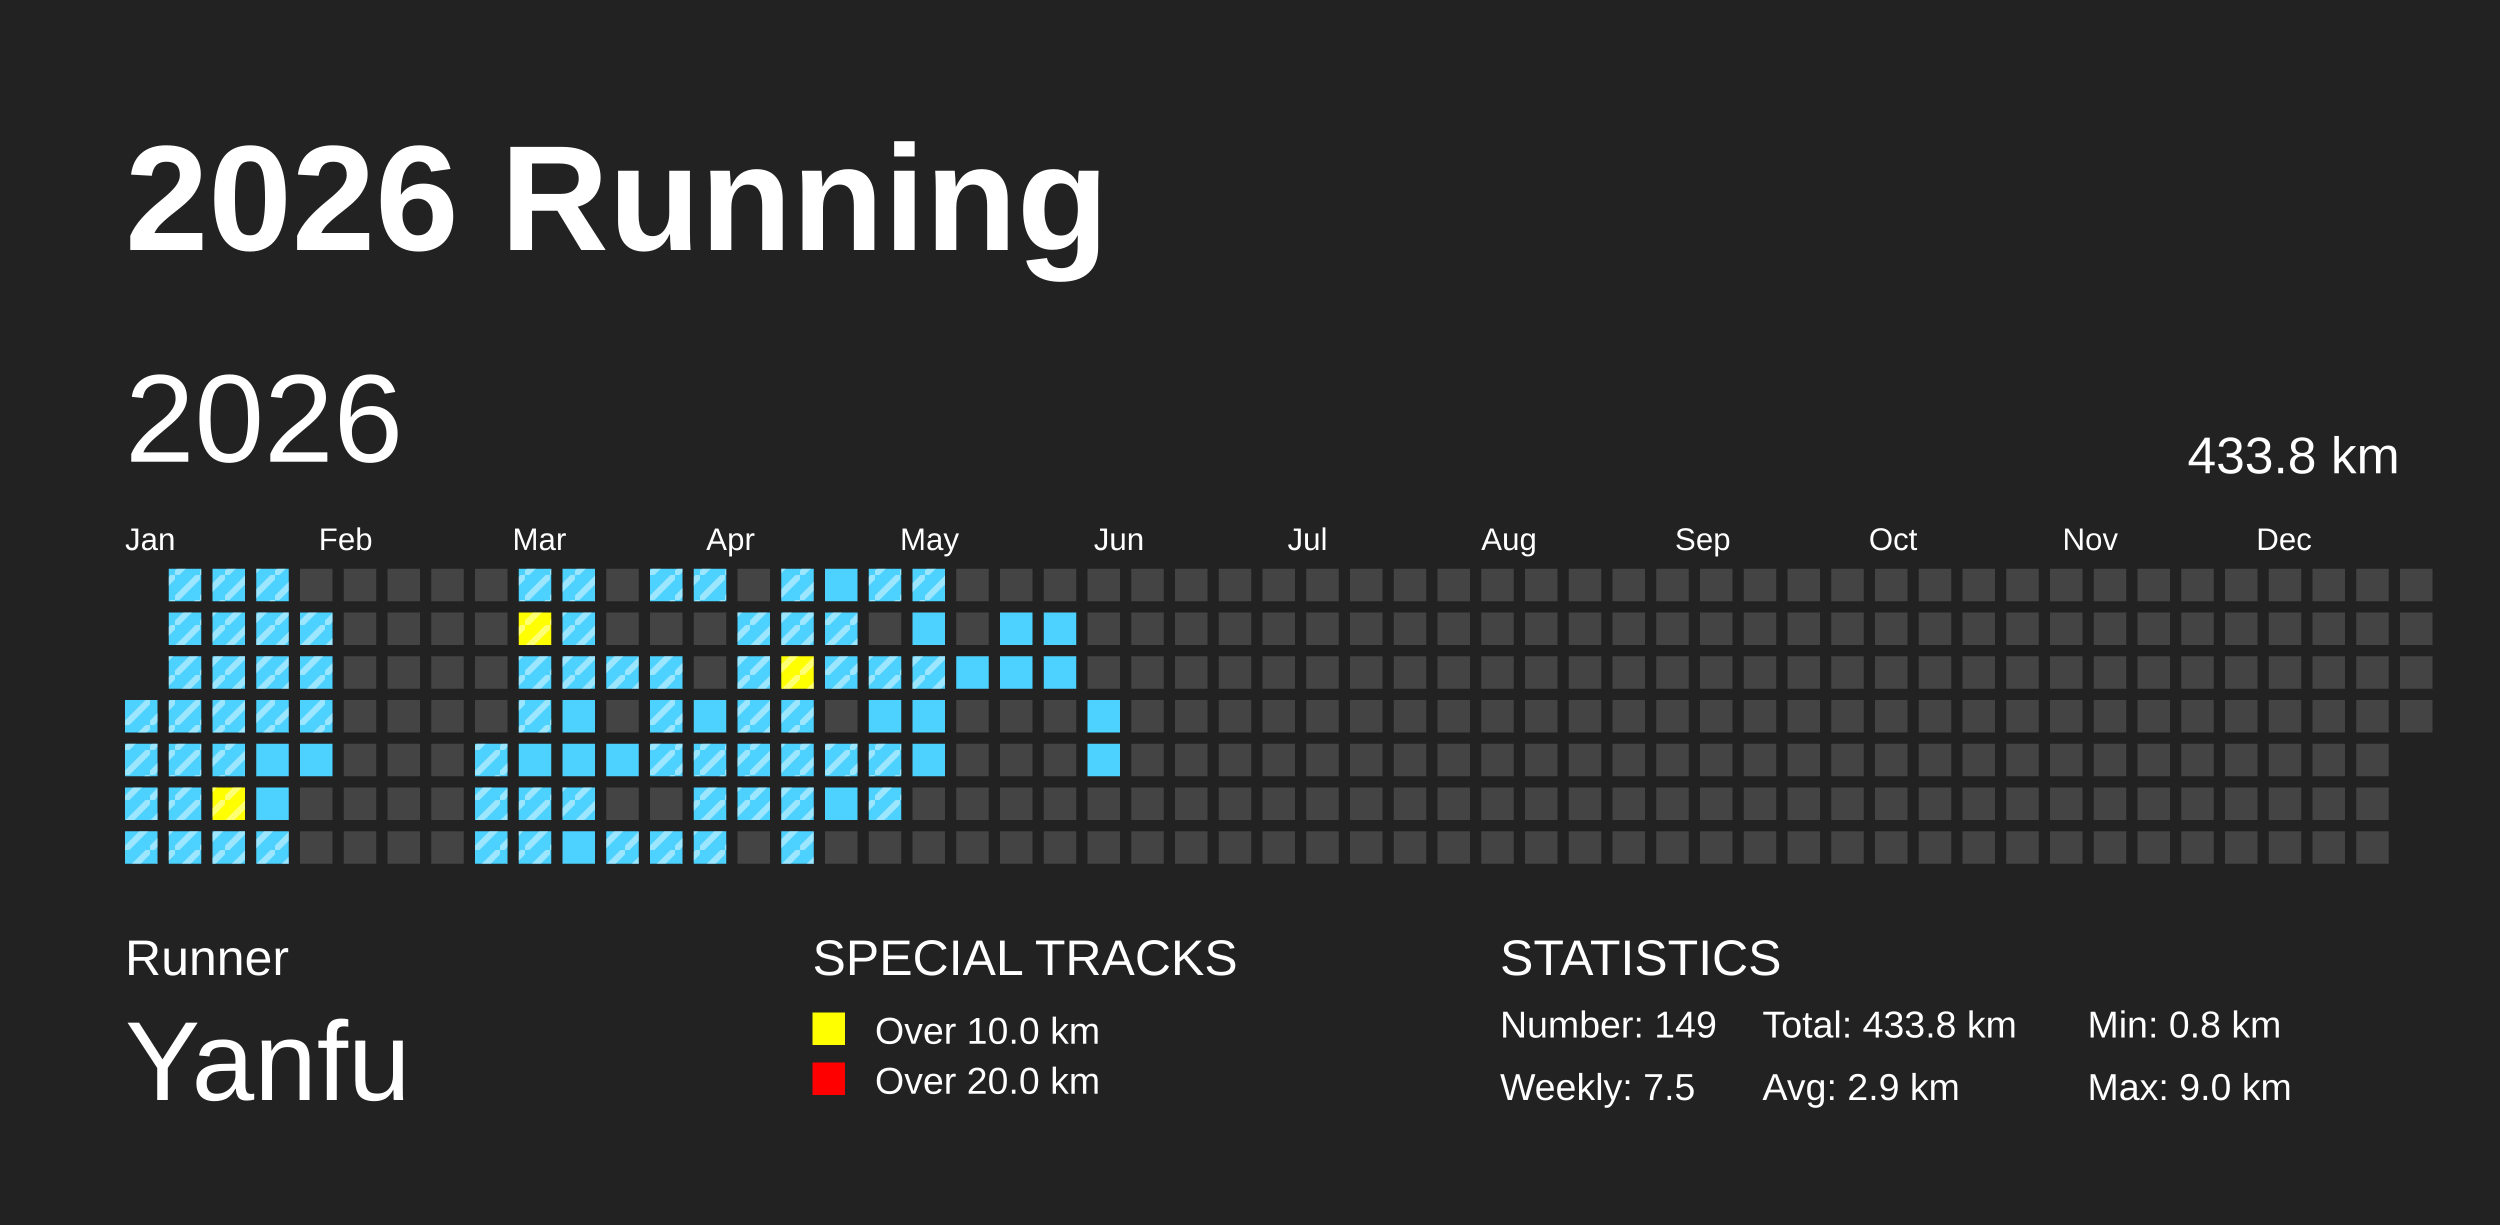
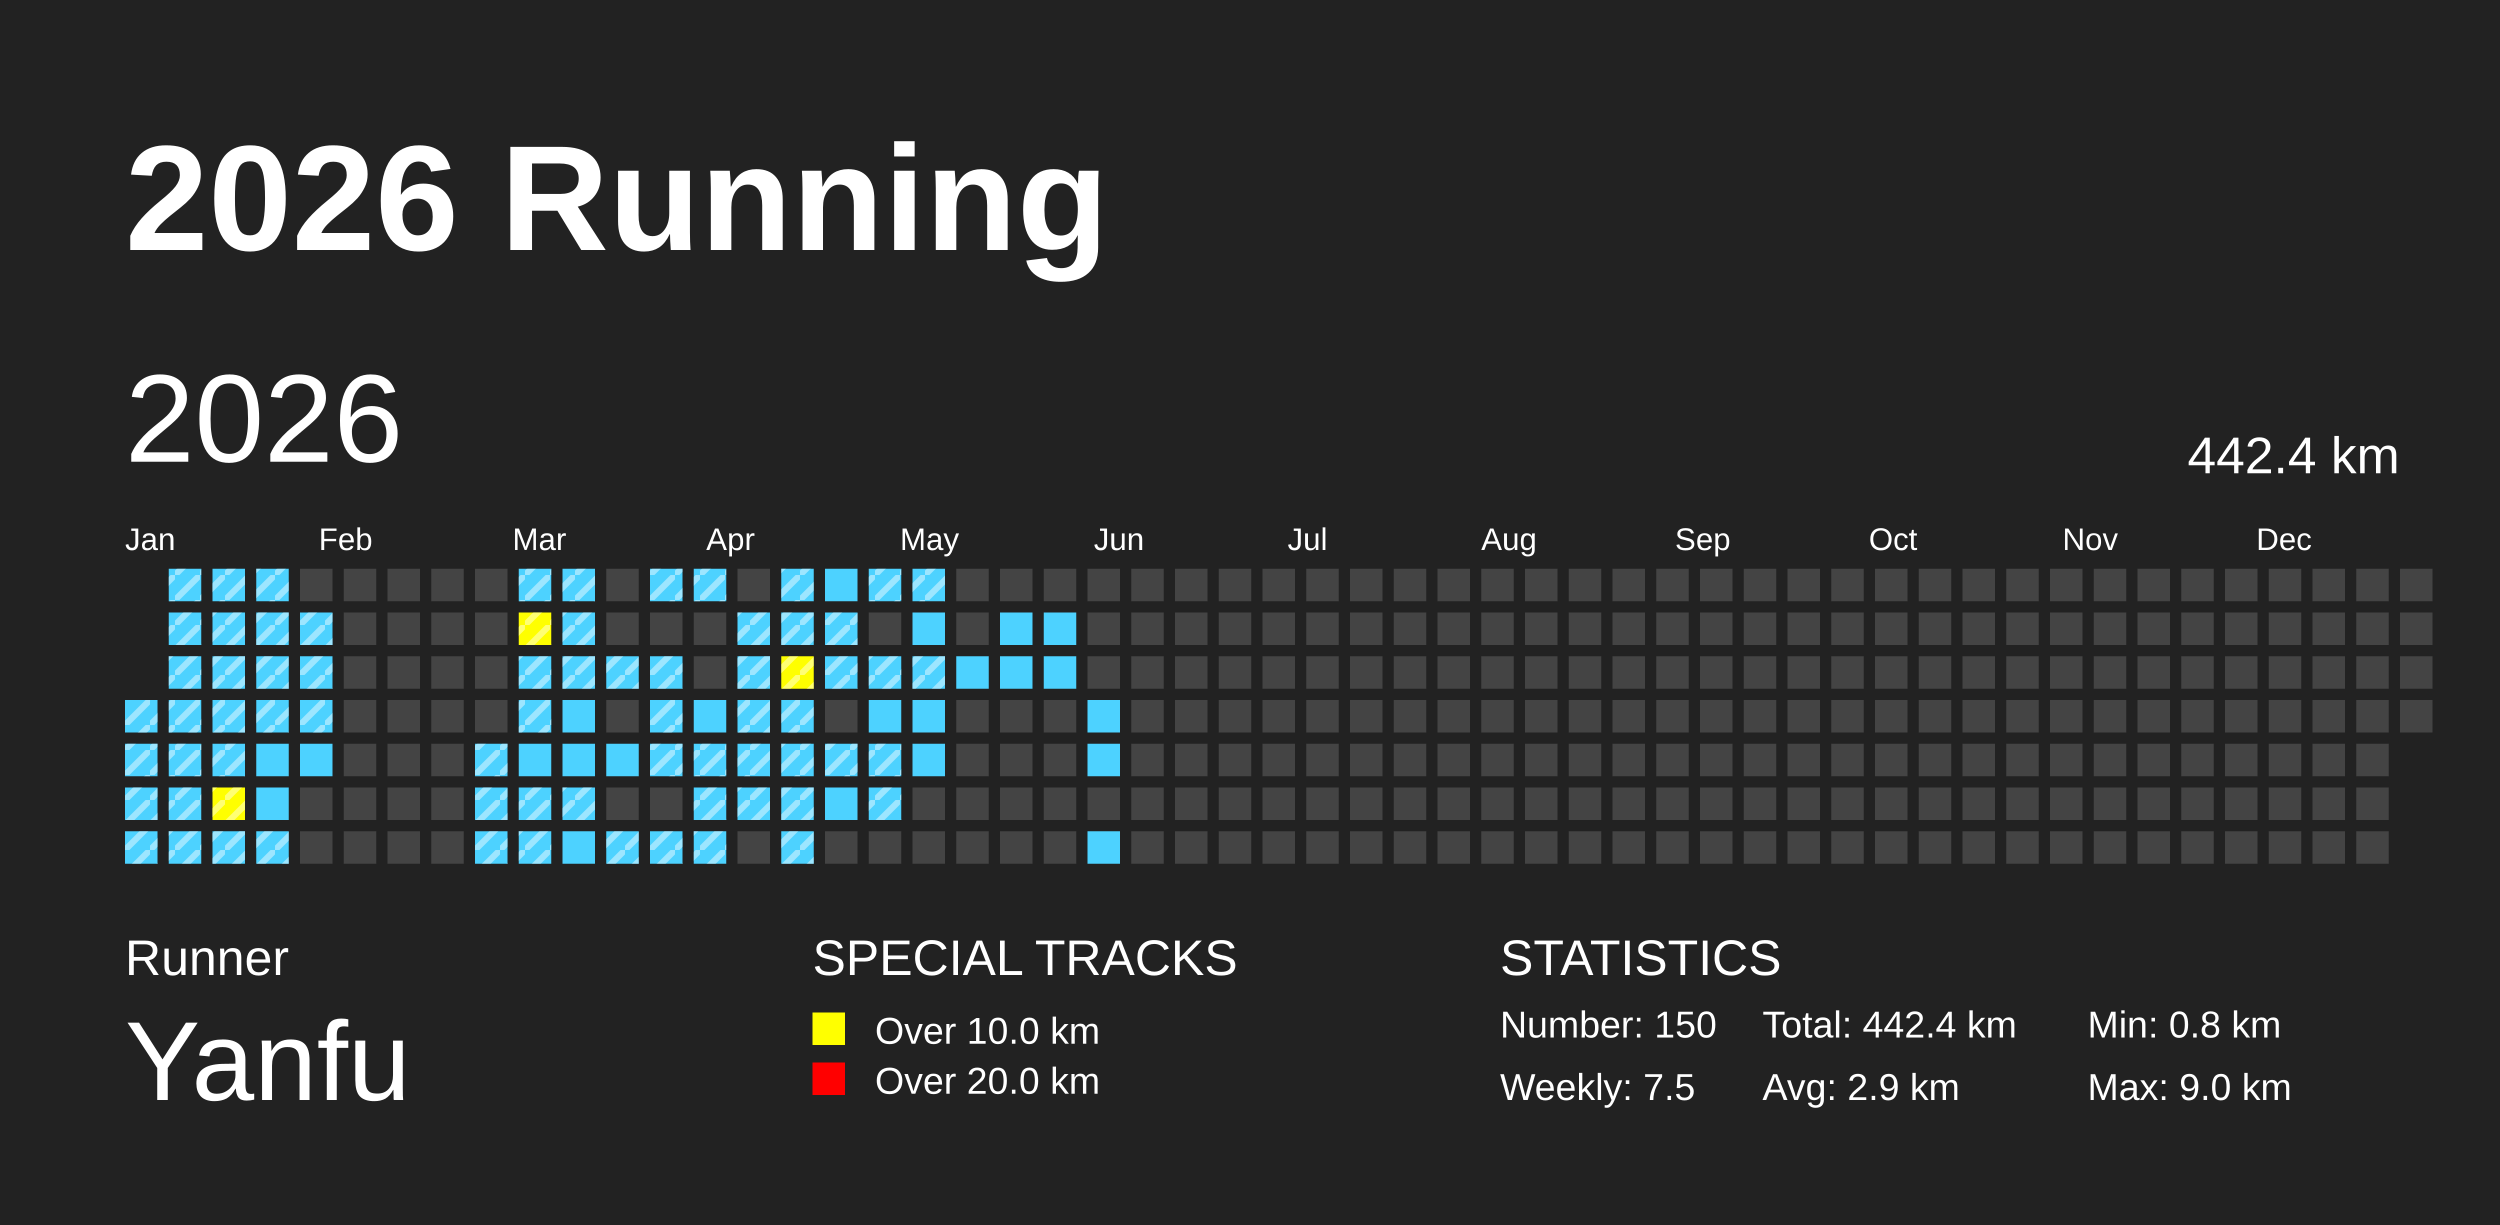
<svg xmlns="http://www.w3.org/2000/svg" baseProfile="full" height="98mm" version="1.1" viewBox="0,0,200,98" width="200mm">
  <defs>
    <pattern height="2" id="indoor-stripe" patternUnits="userSpaceOnUse" width="2">
      <line stroke="white" stroke-opacity="0.45" stroke-width="0.5" x1="0" x2="2" y1="2" y2="0" />
    </pattern>
  </defs>
  <rect fill="#222222" height="98" width="200" x="0" y="0" />
  <text fill="#FFFFFF" style="font-size:12px; font-family:Arial; font-weight:bold;" x="10" y="20">2026 Running</text>
  <text fill="#FFFFFF" style="font-size:4px; font-family:Arial" x="10" y="78">Runner</text>
  <text fill="#FFFFFF" style="font-size:9px; font-family:Arial" x="10" y="88">Yanfu</text>
  <text fill="#FFFFFF" style="font-size:4px; font-family:Arial" x="65" y="78">SPECIAL TRACKS</text>
  <rect fill="yellow" height="2.6" width="2.6" x="65" y="81" />
  <text fill="#FFFFFF" style="font-size:3px; font-family:Arial" x="70" y="83.5">Over 10.0 km</text>
  <rect fill="red" height="2.6" width="2.6" x="65" y="85" />
  <text fill="#FFFFFF" style="font-size:3px; font-family:Arial" x="70" y="87.5">Over 20.0 km</text>
  <text fill="#FFFFFF" style="font-size:4px; font-family:Arial" x="120" y="78">STATISTICS</text>
-   <text fill="#FFFFFF" style="font-size:3px; font-family:Arial" x="120" y="83">Number: 149</text>
+   <text fill="#FFFFFF" style="font-size:3px; font-family:Arial" x="120" y="83">Number: 150</text>
  <text fill="#FFFFFF" style="font-size:3px; font-family:Arial" x="120" y="88">Weekly: 7.5</text>
-   <text fill="#FFFFFF" style="font-size:3px; font-family:Arial" x="141" y="83">Total: 433.8 km</text>
+   <text fill="#FFFFFF" style="font-size:3px; font-family:Arial" x="141" y="83">Total: 442.4 km</text>
  <text fill="#FFFFFF" style="font-size:3px; font-family:Arial" x="141" y="88">Avg: 2.9 km</text>
  <text fill="#FFFFFF" style="font-size:3px; font-family:Arial" x="167" y="83">Min: 0.8 km</text>
  <text fill="#FFFFFF" style="font-size:3px; font-family:Arial" x="167" y="88">Max: 9.0 km</text>
  <text dominant-baseline="hanging" fill="#FFFFFF" style="font-size:10.0px; font-family:Arial;" x="10" y="30">2026</text>
-   <text dominant-baseline="hanging" fill="#FFFFFF" style="font-size:4.125px; font-family:Arial;" x="175" y="35">433.8 km</text>
+   <text dominant-baseline="hanging" fill="#FFFFFF" style="font-size:4.125px; font-family:Arial;" x="175" y="35">442.4 km</text>
  <text fill="#FFFFFF" style="font-size:2.5px; font-family:Arial" x="10.0" y="44">Jan</text>
  <text fill="#FFFFFF" style="font-size:2.5px; font-family:Arial" x="25.5" y="44">Feb</text>
  <text fill="#FFFFFF" style="font-size:2.5px; font-family:Arial" x="41.0" y="44">Mar</text>
  <text fill="#FFFFFF" style="font-size:2.5px; font-family:Arial" x="56.5" y="44">Apr</text>
  <text fill="#FFFFFF" style="font-size:2.5px; font-family:Arial" x="72.0" y="44">May</text>
  <text fill="#FFFFFF" style="font-size:2.5px; font-family:Arial" x="87.5" y="44">Jun</text>
  <text fill="#FFFFFF" style="font-size:2.5px; font-family:Arial" x="103.0" y="44">Jul</text>
  <text fill="#FFFFFF" style="font-size:2.5px; font-family:Arial" x="118.5" y="44">Aug</text>
  <text fill="#FFFFFF" style="font-size:2.5px; font-family:Arial" x="134.0" y="44">Sep</text>
  <text fill="#FFFFFF" style="font-size:2.5px; font-family:Arial" x="149.5" y="44">Oct</text>
  <text fill="#FFFFFF" style="font-size:2.5px; font-family:Arial" x="165.0" y="44">Nov</text>
  <text fill="#FFFFFF" style="font-size:2.5px; font-family:Arial" x="180.5" y="44">Dec</text>
  <rect fill="#4DD2FF" height="2.6" width="2.6" x="10.0" y="56.0" />
  <rect fill="url(#indoor-stripe)" height="2.6" width="2.6" x="10.0" y="56.0" />
  <rect fill="#4DD2FF" height="2.6" width="2.6" x="10.0" y="59.5" />
  <rect fill="url(#indoor-stripe)" height="2.6" width="2.6" x="10.0" y="59.5" />
  <rect fill="#4DD2FF" height="2.6" width="2.6" x="10.0" y="63.0" />
  <rect fill="url(#indoor-stripe)" height="2.6" width="2.6" x="10.0" y="63.0" />
  <rect fill="#4DD2FF" height="2.6" width="2.6" x="10.0" y="66.5" />
  <rect fill="url(#indoor-stripe)" height="2.6" width="2.6" x="10.0" y="66.5" />
  <rect fill="#4DD2FF" height="2.6" width="2.6" x="13.5" y="45.5" />
  <rect fill="url(#indoor-stripe)" height="2.6" width="2.6" x="13.5" y="45.5" />
  <rect fill="#4DD2FF" height="2.6" width="2.6" x="13.5" y="49.0" />
  <rect fill="url(#indoor-stripe)" height="2.6" width="2.6" x="13.5" y="49.0" />
  <rect fill="#4DD2FF" height="2.6" width="2.6" x="13.5" y="52.5" />
  <rect fill="url(#indoor-stripe)" height="2.6" width="2.6" x="13.5" y="52.5" />
  <rect fill="#4DD2FF" height="2.6" width="2.6" x="13.5" y="56.0" />
  <rect fill="url(#indoor-stripe)" height="2.6" width="2.6" x="13.5" y="56.0" />
  <rect fill="#4DD2FF" height="2.6" width="2.6" x="13.5" y="59.5" />
  <rect fill="url(#indoor-stripe)" height="2.6" width="2.6" x="13.5" y="59.5" />
  <rect fill="#4DD2FF" height="2.6" width="2.6" x="13.5" y="63.0" />
  <rect fill="url(#indoor-stripe)" height="2.6" width="2.6" x="13.5" y="63.0" />
  <rect fill="#4DD2FF" height="2.6" width="2.6" x="13.5" y="66.5" />
  <rect fill="url(#indoor-stripe)" height="2.6" width="2.6" x="13.5" y="66.5" />
  <rect fill="#4DD2FF" height="2.6" width="2.6" x="17.0" y="45.5" />
  <rect fill="url(#indoor-stripe)" height="2.6" width="2.6" x="17.0" y="45.5" />
  <rect fill="#4DD2FF" height="2.6" width="2.6" x="17.0" y="49.0" />
  <rect fill="url(#indoor-stripe)" height="2.6" width="2.6" x="17.0" y="49.0" />
  <rect fill="#4DD2FF" height="2.6" width="2.6" x="17.0" y="52.5" />
  <rect fill="url(#indoor-stripe)" height="2.6" width="2.6" x="17.0" y="52.5" />
  <rect fill="#4DD2FF" height="2.6" width="2.6" x="17.0" y="56.0" />
  <rect fill="url(#indoor-stripe)" height="2.6" width="2.6" x="17.0" y="56.0" />
  <rect fill="#4DD2FF" height="2.6" width="2.6" x="17.0" y="59.5" />
  <rect fill="url(#indoor-stripe)" height="2.6" width="2.6" x="17.0" y="59.5" />
  <rect fill="yellow" height="2.6" width="2.6" x="17.0" y="63.0" />
  <rect fill="url(#indoor-stripe)" height="2.6" width="2.6" x="17.0" y="63.0" />
  <rect fill="#4DD2FF" height="2.6" width="2.6" x="17.0" y="66.5" />
  <rect fill="url(#indoor-stripe)" height="2.6" width="2.6" x="17.0" y="66.5" />
  <rect fill="#4DD2FF" height="2.6" width="2.6" x="20.5" y="45.5" />
  <rect fill="url(#indoor-stripe)" height="2.6" width="2.6" x="20.5" y="45.5" />
  <rect fill="#4DD2FF" height="2.6" width="2.6" x="20.5" y="49.0" />
  <rect fill="url(#indoor-stripe)" height="2.6" width="2.6" x="20.5" y="49.0" />
  <rect fill="#4DD2FF" height="2.6" width="2.6" x="20.5" y="52.5" />
  <rect fill="url(#indoor-stripe)" height="2.6" width="2.6" x="20.5" y="52.5" />
  <rect fill="#4DD2FF" height="2.6" width="2.6" x="20.5" y="56.0" />
  <rect fill="url(#indoor-stripe)" height="2.6" width="2.6" x="20.5" y="56.0" />
  <rect fill="#4DD2FF" height="2.6" width="2.6" x="20.5" y="59.5" />
  <rect fill="#4DD2FF" height="2.6" width="2.6" x="20.5" y="63.0" />
  <rect fill="#4DD2FF" height="2.6" width="2.6" x="20.5" y="66.5" />
  <rect fill="url(#indoor-stripe)" height="2.6" width="2.6" x="20.5" y="66.5" />
  <rect fill="#444444" height="2.6" width="2.6" x="24.0" y="45.5" />
  <rect fill="#4DD2FF" height="2.6" width="2.6" x="24.0" y="49.0" />
  <rect fill="url(#indoor-stripe)" height="2.6" width="2.6" x="24.0" y="49.0" />
  <rect fill="#4DD2FF" height="2.6" width="2.6" x="24.0" y="52.5" />
  <rect fill="url(#indoor-stripe)" height="2.6" width="2.6" x="24.0" y="52.5" />
  <rect fill="#4DD2FF" height="2.6" width="2.6" x="24.0" y="56.0" />
  <rect fill="url(#indoor-stripe)" height="2.6" width="2.6" x="24.0" y="56.0" />
  <rect fill="#4DD2FF" height="2.6" width="2.6" x="24.0" y="59.5" />
  <rect fill="#444444" height="2.6" width="2.6" x="24.0" y="63.0" />
  <rect fill="#444444" height="2.6" width="2.6" x="24.0" y="66.5" />
  <rect fill="#444444" height="2.6" width="2.6" x="27.5" y="45.5" />
  <rect fill="#444444" height="2.6" width="2.6" x="27.5" y="49.0" />
  <rect fill="#444444" height="2.6" width="2.6" x="27.5" y="52.5" />
  <rect fill="#444444" height="2.6" width="2.6" x="27.5" y="56.0" />
  <rect fill="#444444" height="2.6" width="2.6" x="27.5" y="59.5" />
  <rect fill="#444444" height="2.6" width="2.6" x="27.5" y="63.0" />
  <rect fill="#444444" height="2.6" width="2.6" x="27.5" y="66.5" />
  <rect fill="#444444" height="2.6" width="2.6" x="31.0" y="45.5" />
  <rect fill="#444444" height="2.6" width="2.6" x="31.0" y="49.0" />
  <rect fill="#444444" height="2.6" width="2.6" x="31.0" y="52.5" />
  <rect fill="#444444" height="2.6" width="2.6" x="31.0" y="56.0" />
  <rect fill="#444444" height="2.6" width="2.6" x="31.0" y="59.5" />
  <rect fill="#444444" height="2.6" width="2.6" x="31.0" y="63.0" />
  <rect fill="#444444" height="2.6" width="2.6" x="31.0" y="66.5" />
  <rect fill="#444444" height="2.6" width="2.6" x="34.5" y="45.5" />
  <rect fill="#444444" height="2.6" width="2.6" x="34.5" y="49.0" />
  <rect fill="#444444" height="2.6" width="2.6" x="34.5" y="52.5" />
  <rect fill="#444444" height="2.6" width="2.6" x="34.5" y="56.0" />
  <rect fill="#444444" height="2.6" width="2.6" x="34.5" y="59.5" />
  <rect fill="#444444" height="2.6" width="2.6" x="34.5" y="63.0" />
  <rect fill="#444444" height="2.6" width="2.6" x="34.5" y="66.5" />
  <rect fill="#444444" height="2.6" width="2.6" x="38.0" y="45.5" />
  <rect fill="#444444" height="2.6" width="2.6" x="38.0" y="49.0" />
  <rect fill="#444444" height="2.6" width="2.6" x="38.0" y="52.5" />
  <rect fill="#444444" height="2.6" width="2.6" x="38.0" y="56.0" />
  <rect fill="#4DD2FF" height="2.6" width="2.6" x="38.0" y="59.5" />
  <rect fill="url(#indoor-stripe)" height="2.6" width="2.6" x="38.0" y="59.5" />
  <rect fill="#4DD2FF" height="2.6" width="2.6" x="38.0" y="63.0" />
  <rect fill="url(#indoor-stripe)" height="2.6" width="2.6" x="38.0" y="63.0" />
  <rect fill="#4DD2FF" height="2.6" width="2.6" x="38.0" y="66.5" />
  <rect fill="url(#indoor-stripe)" height="2.6" width="2.6" x="38.0" y="66.5" />
  <rect fill="#4DD2FF" height="2.6" width="2.6" x="41.5" y="45.5" />
  <rect fill="url(#indoor-stripe)" height="2.6" width="2.6" x="41.5" y="45.5" />
  <rect fill="yellow" height="2.6" width="2.6" x="41.5" y="49.0" />
  <rect fill="url(#indoor-stripe)" height="2.6" width="2.6" x="41.5" y="49.0" />
  <rect fill="#4DD2FF" height="2.6" width="2.6" x="41.5" y="52.5" />
  <rect fill="url(#indoor-stripe)" height="2.6" width="2.6" x="41.5" y="52.5" />
  <rect fill="#4DD2FF" height="2.6" width="2.6" x="41.5" y="56.0" />
  <rect fill="url(#indoor-stripe)" height="2.6" width="2.6" x="41.5" y="56.0" />
  <rect fill="#4DD2FF" height="2.6" width="2.6" x="41.5" y="59.5" />
  <rect fill="#4DD2FF" height="2.6" width="2.6" x="41.5" y="63.0" />
  <rect fill="url(#indoor-stripe)" height="2.6" width="2.6" x="41.5" y="63.0" />
  <rect fill="#4DD2FF" height="2.6" width="2.6" x="41.5" y="66.5" />
  <rect fill="url(#indoor-stripe)" height="2.6" width="2.6" x="41.5" y="66.5" />
  <rect fill="#4DD2FF" height="2.6" width="2.6" x="45.0" y="45.5" />
  <rect fill="url(#indoor-stripe)" height="2.6" width="2.6" x="45.0" y="45.5" />
  <rect fill="#4DD2FF" height="2.6" width="2.6" x="45.0" y="49.0" />
  <rect fill="url(#indoor-stripe)" height="2.6" width="2.6" x="45.0" y="49.0" />
  <rect fill="#4DD2FF" height="2.6" width="2.6" x="45.0" y="52.5" />
  <rect fill="url(#indoor-stripe)" height="2.6" width="2.6" x="45.0" y="52.5" />
  <rect fill="#4DD2FF" height="2.6" width="2.6" x="45.0" y="56.0" />
  <rect fill="#4DD2FF" height="2.6" width="2.6" x="45.0" y="59.5" />
  <rect fill="#4DD2FF" height="2.6" width="2.6" x="45.0" y="63.0" />
  <rect fill="url(#indoor-stripe)" height="2.6" width="2.6" x="45.0" y="63.0" />
  <rect fill="#4DD2FF" height="2.6" width="2.6" x="45.0" y="66.5" />
  <rect fill="#444444" height="2.6" width="2.6" x="48.5" y="45.5" />
  <rect fill="#444444" height="2.6" width="2.6" x="48.5" y="49.0" />
  <rect fill="#4DD2FF" height="2.6" width="2.6" x="48.5" y="52.5" />
  <rect fill="url(#indoor-stripe)" height="2.6" width="2.6" x="48.5" y="52.5" />
  <rect fill="#444444" height="2.6" width="2.6" x="48.5" y="56.0" />
  <rect fill="#4DD2FF" height="2.6" width="2.6" x="48.5" y="59.5" />
  <rect fill="#444444" height="2.6" width="2.6" x="48.5" y="63.0" />
  <rect fill="#4DD2FF" height="2.6" width="2.6" x="48.5" y="66.5" />
  <rect fill="url(#indoor-stripe)" height="2.6" width="2.6" x="48.5" y="66.5" />
  <rect fill="#4DD2FF" height="2.6" width="2.6" x="52.0" y="45.5" />
  <rect fill="url(#indoor-stripe)" height="2.6" width="2.6" x="52.0" y="45.5" />
  <rect fill="#444444" height="2.6" width="2.6" x="52.0" y="49.0" />
  <rect fill="#4DD2FF" height="2.6" width="2.6" x="52.0" y="52.5" />
  <rect fill="url(#indoor-stripe)" height="2.6" width="2.6" x="52.0" y="52.5" />
  <rect fill="#4DD2FF" height="2.6" width="2.6" x="52.0" y="56.0" />
  <rect fill="url(#indoor-stripe)" height="2.6" width="2.6" x="52.0" y="56.0" />
  <rect fill="#4DD2FF" height="2.6" width="2.6" x="52.0" y="59.5" />
  <rect fill="url(#indoor-stripe)" height="2.6" width="2.6" x="52.0" y="59.5" />
  <rect fill="#444444" height="2.6" width="2.6" x="52.0" y="63.0" />
  <rect fill="#4DD2FF" height="2.6" width="2.6" x="52.0" y="66.5" />
  <rect fill="url(#indoor-stripe)" height="2.6" width="2.6" x="52.0" y="66.5" />
  <rect fill="#4DD2FF" height="2.6" width="2.6" x="55.5" y="45.5" />
  <rect fill="url(#indoor-stripe)" height="2.6" width="2.6" x="55.5" y="45.5" />
  <rect fill="#444444" height="2.6" width="2.6" x="55.5" y="49.0" />
  <rect fill="#444444" height="2.6" width="2.6" x="55.5" y="52.5" />
  <rect fill="#4DD2FF" height="2.6" width="2.6" x="55.5" y="56.0" />
  <rect fill="#4DD2FF" height="2.6" width="2.6" x="55.5" y="59.5" />
  <rect fill="url(#indoor-stripe)" height="2.6" width="2.6" x="55.5" y="59.5" />
  <rect fill="#4DD2FF" height="2.6" width="2.6" x="55.5" y="63.0" />
  <rect fill="url(#indoor-stripe)" height="2.6" width="2.6" x="55.5" y="63.0" />
  <rect fill="#4DD2FF" height="2.6" width="2.6" x="55.5" y="66.5" />
  <rect fill="url(#indoor-stripe)" height="2.6" width="2.6" x="55.5" y="66.5" />
  <rect fill="#444444" height="2.6" width="2.6" x="59.0" y="45.5" />
  <rect fill="#4DD2FF" height="2.6" width="2.6" x="59.0" y="49.0" />
  <rect fill="url(#indoor-stripe)" height="2.6" width="2.6" x="59.0" y="49.0" />
  <rect fill="#4DD2FF" height="2.6" width="2.6" x="59.0" y="52.5" />
  <rect fill="url(#indoor-stripe)" height="2.6" width="2.6" x="59.0" y="52.5" />
  <rect fill="#4DD2FF" height="2.6" width="2.6" x="59.0" y="56.0" />
  <rect fill="url(#indoor-stripe)" height="2.6" width="2.6" x="59.0" y="56.0" />
  <rect fill="#4DD2FF" height="2.6" width="2.6" x="59.0" y="59.5" />
  <rect fill="url(#indoor-stripe)" height="2.6" width="2.6" x="59.0" y="59.5" />
  <rect fill="#4DD2FF" height="2.6" width="2.6" x="59.0" y="63.0" />
  <rect fill="url(#indoor-stripe)" height="2.6" width="2.6" x="59.0" y="63.0" />
  <rect fill="#444444" height="2.6" width="2.6" x="59.0" y="66.5" />
  <rect fill="#4DD2FF" height="2.6" width="2.6" x="62.5" y="45.5" />
  <rect fill="url(#indoor-stripe)" height="2.6" width="2.6" x="62.5" y="45.5" />
  <rect fill="#4DD2FF" height="2.6" width="2.6" x="62.5" y="49.0" />
  <rect fill="url(#indoor-stripe)" height="2.6" width="2.6" x="62.5" y="49.0" />
  <rect fill="yellow" height="2.6" width="2.6" x="62.5" y="52.5" />
  <rect fill="url(#indoor-stripe)" height="2.6" width="2.6" x="62.5" y="52.5" />
  <rect fill="#4DD2FF" height="2.6" width="2.6" x="62.5" y="56.0" />
  <rect fill="url(#indoor-stripe)" height="2.6" width="2.6" x="62.5" y="56.0" />
  <rect fill="#4DD2FF" height="2.6" width="2.6" x="62.5" y="59.5" />
  <rect fill="url(#indoor-stripe)" height="2.6" width="2.6" x="62.5" y="59.5" />
  <rect fill="#4DD2FF" height="2.6" width="2.6" x="62.5" y="63.0" />
  <rect fill="url(#indoor-stripe)" height="2.6" width="2.6" x="62.5" y="63.0" />
  <rect fill="#4DD2FF" height="2.6" width="2.6" x="62.5" y="66.5" />
  <rect fill="url(#indoor-stripe)" height="2.6" width="2.6" x="62.5" y="66.5" />
  <rect fill="#4DD2FF" height="2.6" width="2.6" x="66.0" y="45.5" />
  <rect fill="#4DD2FF" height="2.6" width="2.6" x="66.0" y="49.0" />
  <rect fill="url(#indoor-stripe)" height="2.6" width="2.6" x="66.0" y="49.0" />
  <rect fill="#4DD2FF" height="2.6" width="2.6" x="66.0" y="52.5" />
  <rect fill="url(#indoor-stripe)" height="2.6" width="2.6" x="66.0" y="52.5" />
  <rect fill="#444444" height="2.6" width="2.6" x="66.0" y="56.0" />
  <rect fill="#4DD2FF" height="2.6" width="2.6" x="66.0" y="59.5" />
  <rect fill="url(#indoor-stripe)" height="2.6" width="2.6" x="66.0" y="59.5" />
  <rect fill="#4DD2FF" height="2.6" width="2.6" x="66.0" y="63.0" />
  <rect fill="#444444" height="2.6" width="2.6" x="66.0" y="66.5" />
  <rect fill="#4DD2FF" height="2.6" width="2.6" x="69.5" y="45.5" />
  <rect fill="url(#indoor-stripe)" height="2.6" width="2.6" x="69.5" y="45.5" />
  <rect fill="#444444" height="2.6" width="2.6" x="69.5" y="49.0" />
  <rect fill="#4DD2FF" height="2.6" width="2.6" x="69.5" y="52.5" />
  <rect fill="url(#indoor-stripe)" height="2.6" width="2.6" x="69.5" y="52.5" />
  <rect fill="#4DD2FF" height="2.6" width="2.6" x="69.5" y="56.0" />
  <rect fill="#4DD2FF" height="2.6" width="2.6" x="69.5" y="59.5" />
  <rect fill="url(#indoor-stripe)" height="2.6" width="2.6" x="69.5" y="59.5" />
  <rect fill="#4DD2FF" height="2.6" width="2.6" x="69.5" y="63.0" />
  <rect fill="url(#indoor-stripe)" height="2.6" width="2.6" x="69.5" y="63.0" />
  <rect fill="#444444" height="2.6" width="2.6" x="69.5" y="66.5" />
  <rect fill="#4DD2FF" height="2.6" width="2.6" x="73.0" y="45.5" />
  <rect fill="url(#indoor-stripe)" height="2.6" width="2.6" x="73.0" y="45.5" />
  <rect fill="#4DD2FF" height="2.6" width="2.6" x="73.0" y="49.0" />
  <rect fill="#4DD2FF" height="2.6" width="2.6" x="73.0" y="52.5" />
  <rect fill="url(#indoor-stripe)" height="2.6" width="2.6" x="73.0" y="52.5" />
  <rect fill="#4DD2FF" height="2.6" width="2.6" x="73.0" y="56.0" />
  <rect fill="#4DD2FF" height="2.6" width="2.6" x="73.0" y="59.5" />
  <rect fill="#444444" height="2.6" width="2.6" x="73.0" y="63.0" />
  <rect fill="#444444" height="2.6" width="2.6" x="73.0" y="66.5" />
  <rect fill="#444444" height="2.6" width="2.6" x="76.5" y="45.5" />
  <rect fill="#444444" height="2.6" width="2.6" x="76.5" y="49.0" />
  <rect fill="#4DD2FF" height="2.6" width="2.6" x="76.5" y="52.5" />
  <rect fill="#444444" height="2.6" width="2.6" x="76.5" y="56.0" />
  <rect fill="#444444" height="2.6" width="2.6" x="76.5" y="59.5" />
  <rect fill="#444444" height="2.6" width="2.6" x="76.5" y="63.0" />
  <rect fill="#444444" height="2.6" width="2.6" x="76.5" y="66.5" />
  <rect fill="#444444" height="2.6" width="2.6" x="80.0" y="45.5" />
  <rect fill="#4DD2FF" height="2.6" width="2.6" x="80.0" y="49.0" />
  <rect fill="#4DD2FF" height="2.6" width="2.6" x="80.0" y="52.5" />
  <rect fill="#444444" height="2.6" width="2.6" x="80.0" y="56.0" />
  <rect fill="#444444" height="2.6" width="2.6" x="80.0" y="59.5" />
  <rect fill="#444444" height="2.6" width="2.6" x="80.0" y="63.0" />
  <rect fill="#444444" height="2.6" width="2.6" x="80.0" y="66.5" />
  <rect fill="#444444" height="2.6" width="2.6" x="83.5" y="45.5" />
  <rect fill="#4DD2FF" height="2.6" width="2.6" x="83.5" y="49.0" />
  <rect fill="#4DD2FF" height="2.6" width="2.6" x="83.5" y="52.5" />
  <rect fill="#444444" height="2.6" width="2.6" x="83.5" y="56.0" />
  <rect fill="#444444" height="2.6" width="2.6" x="83.5" y="59.5" />
  <rect fill="#444444" height="2.6" width="2.6" x="83.5" y="63.0" />
  <rect fill="#444444" height="2.6" width="2.6" x="83.5" y="66.5" />
  <rect fill="#444444" height="2.6" width="2.6" x="87.0" y="45.5" />
  <rect fill="#444444" height="2.6" width="2.6" x="87.0" y="49.0" />
  <rect fill="#444444" height="2.6" width="2.6" x="87.0" y="52.5" />
  <rect fill="#4DD2FF" height="2.6" width="2.6" x="87.0" y="56.0" />
  <rect fill="#4DD2FF" height="2.6" width="2.6" x="87.0" y="59.5" />
  <rect fill="#444444" height="2.6" width="2.6" x="87.0" y="63.0" />
-   <rect fill="#444444" height="2.6" width="2.6" x="87.0" y="66.5" />
+   <rect fill="#4DD2FF" height="2.6" width="2.6" x="87.0" y="66.5" />
  <rect fill="#444444" height="2.6" width="2.6" x="90.5" y="45.5" />
  <rect fill="#444444" height="2.6" width="2.6" x="90.5" y="49.0" />
  <rect fill="#444444" height="2.6" width="2.6" x="90.5" y="52.5" />
  <rect fill="#444444" height="2.6" width="2.6" x="90.5" y="56.0" />
  <rect fill="#444444" height="2.6" width="2.6" x="90.5" y="59.5" />
  <rect fill="#444444" height="2.6" width="2.6" x="90.5" y="63.0" />
  <rect fill="#444444" height="2.6" width="2.6" x="90.5" y="66.5" />
  <rect fill="#444444" height="2.6" width="2.6" x="94.0" y="45.5" />
  <rect fill="#444444" height="2.6" width="2.6" x="94.0" y="49.0" />
  <rect fill="#444444" height="2.6" width="2.6" x="94.0" y="52.5" />
  <rect fill="#444444" height="2.6" width="2.6" x="94.0" y="56.0" />
  <rect fill="#444444" height="2.6" width="2.6" x="94.0" y="59.5" />
  <rect fill="#444444" height="2.6" width="2.6" x="94.0" y="63.0" />
  <rect fill="#444444" height="2.6" width="2.6" x="94.0" y="66.5" />
  <rect fill="#444444" height="2.6" width="2.6" x="97.5" y="45.5" />
  <rect fill="#444444" height="2.6" width="2.6" x="97.5" y="49.0" />
  <rect fill="#444444" height="2.6" width="2.6" x="97.5" y="52.5" />
  <rect fill="#444444" height="2.6" width="2.6" x="97.5" y="56.0" />
  <rect fill="#444444" height="2.6" width="2.6" x="97.5" y="59.5" />
  <rect fill="#444444" height="2.6" width="2.6" x="97.5" y="63.0" />
  <rect fill="#444444" height="2.6" width="2.6" x="97.5" y="66.5" />
  <rect fill="#444444" height="2.6" width="2.6" x="101.0" y="45.5" />
  <rect fill="#444444" height="2.6" width="2.6" x="101.0" y="49.0" />
  <rect fill="#444444" height="2.6" width="2.6" x="101.0" y="52.5" />
  <rect fill="#444444" height="2.6" width="2.6" x="101.0" y="56.0" />
  <rect fill="#444444" height="2.6" width="2.6" x="101.0" y="59.5" />
  <rect fill="#444444" height="2.6" width="2.6" x="101.0" y="63.0" />
  <rect fill="#444444" height="2.6" width="2.6" x="101.0" y="66.5" />
  <rect fill="#444444" height="2.6" width="2.6" x="104.5" y="45.5" />
  <rect fill="#444444" height="2.6" width="2.6" x="104.5" y="49.0" />
  <rect fill="#444444" height="2.6" width="2.6" x="104.5" y="52.5" />
  <rect fill="#444444" height="2.6" width="2.6" x="104.5" y="56.0" />
  <rect fill="#444444" height="2.6" width="2.6" x="104.5" y="59.5" />
  <rect fill="#444444" height="2.6" width="2.6" x="104.5" y="63.0" />
  <rect fill="#444444" height="2.6" width="2.6" x="104.5" y="66.5" />
  <rect fill="#444444" height="2.6" width="2.6" x="108.0" y="45.5" />
  <rect fill="#444444" height="2.6" width="2.6" x="108.0" y="49.0" />
  <rect fill="#444444" height="2.6" width="2.6" x="108.0" y="52.5" />
  <rect fill="#444444" height="2.6" width="2.6" x="108.0" y="56.0" />
  <rect fill="#444444" height="2.6" width="2.6" x="108.0" y="59.5" />
  <rect fill="#444444" height="2.6" width="2.6" x="108.0" y="63.0" />
  <rect fill="#444444" height="2.6" width="2.6" x="108.0" y="66.5" />
  <rect fill="#444444" height="2.6" width="2.6" x="111.5" y="45.5" />
  <rect fill="#444444" height="2.6" width="2.6" x="111.5" y="49.0" />
  <rect fill="#444444" height="2.6" width="2.6" x="111.5" y="52.5" />
  <rect fill="#444444" height="2.6" width="2.6" x="111.5" y="56.0" />
  <rect fill="#444444" height="2.6" width="2.6" x="111.5" y="59.5" />
  <rect fill="#444444" height="2.6" width="2.6" x="111.5" y="63.0" />
  <rect fill="#444444" height="2.6" width="2.6" x="111.5" y="66.5" />
  <rect fill="#444444" height="2.6" width="2.6" x="115.0" y="45.5" />
  <rect fill="#444444" height="2.6" width="2.6" x="115.0" y="49.0" />
  <rect fill="#444444" height="2.6" width="2.6" x="115.0" y="52.5" />
  <rect fill="#444444" height="2.6" width="2.6" x="115.0" y="56.0" />
  <rect fill="#444444" height="2.6" width="2.6" x="115.0" y="59.5" />
  <rect fill="#444444" height="2.6" width="2.6" x="115.0" y="63.0" />
  <rect fill="#444444" height="2.6" width="2.6" x="115.0" y="66.5" />
  <rect fill="#444444" height="2.6" width="2.6" x="118.5" y="45.5" />
  <rect fill="#444444" height="2.6" width="2.6" x="118.5" y="49.0" />
  <rect fill="#444444" height="2.6" width="2.6" x="118.5" y="52.5" />
  <rect fill="#444444" height="2.6" width="2.6" x="118.5" y="56.0" />
  <rect fill="#444444" height="2.6" width="2.6" x="118.5" y="59.5" />
  <rect fill="#444444" height="2.6" width="2.6" x="118.5" y="63.0" />
  <rect fill="#444444" height="2.6" width="2.6" x="118.5" y="66.5" />
  <rect fill="#444444" height="2.6" width="2.6" x="122.0" y="45.5" />
  <rect fill="#444444" height="2.6" width="2.6" x="122.0" y="49.0" />
  <rect fill="#444444" height="2.6" width="2.6" x="122.0" y="52.5" />
  <rect fill="#444444" height="2.6" width="2.6" x="122.0" y="56.0" />
  <rect fill="#444444" height="2.6" width="2.6" x="122.0" y="59.5" />
  <rect fill="#444444" height="2.6" width="2.6" x="122.0" y="63.0" />
  <rect fill="#444444" height="2.6" width="2.6" x="122.0" y="66.5" />
  <rect fill="#444444" height="2.6" width="2.6" x="125.5" y="45.5" />
  <rect fill="#444444" height="2.6" width="2.6" x="125.5" y="49.0" />
  <rect fill="#444444" height="2.6" width="2.6" x="125.5" y="52.5" />
  <rect fill="#444444" height="2.6" width="2.6" x="125.5" y="56.0" />
  <rect fill="#444444" height="2.6" width="2.6" x="125.5" y="59.5" />
  <rect fill="#444444" height="2.6" width="2.6" x="125.5" y="63.0" />
  <rect fill="#444444" height="2.6" width="2.6" x="125.5" y="66.5" />
  <rect fill="#444444" height="2.6" width="2.6" x="129.0" y="45.5" />
  <rect fill="#444444" height="2.6" width="2.6" x="129.0" y="49.0" />
  <rect fill="#444444" height="2.6" width="2.6" x="129.0" y="52.5" />
  <rect fill="#444444" height="2.6" width="2.6" x="129.0" y="56.0" />
  <rect fill="#444444" height="2.6" width="2.6" x="129.0" y="59.5" />
  <rect fill="#444444" height="2.6" width="2.6" x="129.0" y="63.0" />
  <rect fill="#444444" height="2.6" width="2.6" x="129.0" y="66.5" />
  <rect fill="#444444" height="2.6" width="2.6" x="132.5" y="45.5" />
  <rect fill="#444444" height="2.6" width="2.6" x="132.5" y="49.0" />
  <rect fill="#444444" height="2.6" width="2.6" x="132.5" y="52.5" />
  <rect fill="#444444" height="2.6" width="2.6" x="132.5" y="56.0" />
  <rect fill="#444444" height="2.6" width="2.6" x="132.5" y="59.5" />
  <rect fill="#444444" height="2.6" width="2.6" x="132.5" y="63.0" />
  <rect fill="#444444" height="2.6" width="2.6" x="132.5" y="66.5" />
  <rect fill="#444444" height="2.6" width="2.6" x="136.0" y="45.5" />
  <rect fill="#444444" height="2.6" width="2.6" x="136.0" y="49.0" />
  <rect fill="#444444" height="2.6" width="2.6" x="136.0" y="52.5" />
  <rect fill="#444444" height="2.6" width="2.6" x="136.0" y="56.0" />
  <rect fill="#444444" height="2.6" width="2.6" x="136.0" y="59.5" />
  <rect fill="#444444" height="2.6" width="2.6" x="136.0" y="63.0" />
  <rect fill="#444444" height="2.6" width="2.6" x="136.0" y="66.5" />
  <rect fill="#444444" height="2.6" width="2.6" x="139.5" y="45.5" />
  <rect fill="#444444" height="2.6" width="2.6" x="139.5" y="49.0" />
  <rect fill="#444444" height="2.6" width="2.6" x="139.5" y="52.5" />
  <rect fill="#444444" height="2.6" width="2.6" x="139.5" y="56.0" />
  <rect fill="#444444" height="2.6" width="2.6" x="139.5" y="59.5" />
  <rect fill="#444444" height="2.6" width="2.6" x="139.5" y="63.0" />
  <rect fill="#444444" height="2.6" width="2.6" x="139.5" y="66.5" />
  <rect fill="#444444" height="2.6" width="2.6" x="143.0" y="45.5" />
  <rect fill="#444444" height="2.6" width="2.6" x="143.0" y="49.0" />
  <rect fill="#444444" height="2.6" width="2.6" x="143.0" y="52.5" />
  <rect fill="#444444" height="2.6" width="2.6" x="143.0" y="56.0" />
  <rect fill="#444444" height="2.6" width="2.6" x="143.0" y="59.5" />
  <rect fill="#444444" height="2.6" width="2.6" x="143.0" y="63.0" />
  <rect fill="#444444" height="2.6" width="2.6" x="143.0" y="66.5" />
  <rect fill="#444444" height="2.6" width="2.6" x="146.5" y="45.5" />
  <rect fill="#444444" height="2.6" width="2.6" x="146.5" y="49.0" />
  <rect fill="#444444" height="2.6" width="2.6" x="146.5" y="52.5" />
  <rect fill="#444444" height="2.6" width="2.6" x="146.5" y="56.0" />
  <rect fill="#444444" height="2.6" width="2.6" x="146.5" y="59.5" />
  <rect fill="#444444" height="2.6" width="2.6" x="146.5" y="63.0" />
  <rect fill="#444444" height="2.6" width="2.6" x="146.5" y="66.5" />
  <rect fill="#444444" height="2.6" width="2.6" x="150.0" y="45.5" />
  <rect fill="#444444" height="2.6" width="2.6" x="150.0" y="49.0" />
  <rect fill="#444444" height="2.6" width="2.6" x="150.0" y="52.5" />
  <rect fill="#444444" height="2.6" width="2.6" x="150.0" y="56.0" />
  <rect fill="#444444" height="2.6" width="2.6" x="150.0" y="59.5" />
  <rect fill="#444444" height="2.6" width="2.6" x="150.0" y="63.0" />
  <rect fill="#444444" height="2.6" width="2.6" x="150.0" y="66.5" />
  <rect fill="#444444" height="2.6" width="2.6" x="153.5" y="45.5" />
  <rect fill="#444444" height="2.6" width="2.6" x="153.5" y="49.0" />
  <rect fill="#444444" height="2.6" width="2.6" x="153.5" y="52.5" />
  <rect fill="#444444" height="2.6" width="2.6" x="153.5" y="56.0" />
  <rect fill="#444444" height="2.6" width="2.6" x="153.5" y="59.5" />
  <rect fill="#444444" height="2.6" width="2.6" x="153.5" y="63.0" />
  <rect fill="#444444" height="2.6" width="2.6" x="153.5" y="66.5" />
  <rect fill="#444444" height="2.6" width="2.6" x="157.0" y="45.5" />
  <rect fill="#444444" height="2.6" width="2.6" x="157.0" y="49.0" />
  <rect fill="#444444" height="2.6" width="2.6" x="157.0" y="52.5" />
  <rect fill="#444444" height="2.6" width="2.6" x="157.0" y="56.0" />
  <rect fill="#444444" height="2.6" width="2.6" x="157.0" y="59.5" />
  <rect fill="#444444" height="2.6" width="2.6" x="157.0" y="63.0" />
  <rect fill="#444444" height="2.6" width="2.6" x="157.0" y="66.5" />
  <rect fill="#444444" height="2.6" width="2.6" x="160.5" y="45.5" />
  <rect fill="#444444" height="2.6" width="2.6" x="160.5" y="49.0" />
  <rect fill="#444444" height="2.6" width="2.6" x="160.5" y="52.5" />
  <rect fill="#444444" height="2.6" width="2.6" x="160.5" y="56.0" />
  <rect fill="#444444" height="2.6" width="2.6" x="160.5" y="59.5" />
  <rect fill="#444444" height="2.6" width="2.6" x="160.5" y="63.0" />
  <rect fill="#444444" height="2.6" width="2.6" x="160.5" y="66.5" />
  <rect fill="#444444" height="2.6" width="2.6" x="164.0" y="45.5" />
  <rect fill="#444444" height="2.6" width="2.6" x="164.0" y="49.0" />
  <rect fill="#444444" height="2.6" width="2.6" x="164.0" y="52.5" />
  <rect fill="#444444" height="2.6" width="2.6" x="164.0" y="56.0" />
  <rect fill="#444444" height="2.6" width="2.6" x="164.0" y="59.5" />
  <rect fill="#444444" height="2.6" width="2.6" x="164.0" y="63.0" />
  <rect fill="#444444" height="2.6" width="2.6" x="164.0" y="66.5" />
  <rect fill="#444444" height="2.6" width="2.6" x="167.5" y="45.5" />
  <rect fill="#444444" height="2.6" width="2.6" x="167.5" y="49.0" />
  <rect fill="#444444" height="2.6" width="2.6" x="167.5" y="52.5" />
  <rect fill="#444444" height="2.6" width="2.6" x="167.5" y="56.0" />
  <rect fill="#444444" height="2.6" width="2.6" x="167.5" y="59.5" />
  <rect fill="#444444" height="2.6" width="2.6" x="167.5" y="63.0" />
  <rect fill="#444444" height="2.6" width="2.6" x="167.5" y="66.5" />
  <rect fill="#444444" height="2.6" width="2.6" x="171.0" y="45.5" />
  <rect fill="#444444" height="2.6" width="2.6" x="171.0" y="49.0" />
  <rect fill="#444444" height="2.6" width="2.6" x="171.0" y="52.5" />
  <rect fill="#444444" height="2.6" width="2.6" x="171.0" y="56.0" />
  <rect fill="#444444" height="2.6" width="2.6" x="171.0" y="59.5" />
  <rect fill="#444444" height="2.6" width="2.6" x="171.0" y="63.0" />
  <rect fill="#444444" height="2.6" width="2.6" x="171.0" y="66.5" />
  <rect fill="#444444" height="2.6" width="2.6" x="174.5" y="45.5" />
  <rect fill="#444444" height="2.6" width="2.6" x="174.5" y="49.0" />
  <rect fill="#444444" height="2.6" width="2.6" x="174.5" y="52.5" />
  <rect fill="#444444" height="2.6" width="2.6" x="174.5" y="56.0" />
  <rect fill="#444444" height="2.6" width="2.6" x="174.5" y="59.5" />
  <rect fill="#444444" height="2.6" width="2.6" x="174.5" y="63.0" />
  <rect fill="#444444" height="2.6" width="2.6" x="174.5" y="66.5" />
  <rect fill="#444444" height="2.6" width="2.6" x="178.0" y="45.5" />
  <rect fill="#444444" height="2.6" width="2.6" x="178.0" y="49.0" />
  <rect fill="#444444" height="2.6" width="2.6" x="178.0" y="52.5" />
  <rect fill="#444444" height="2.6" width="2.6" x="178.0" y="56.0" />
  <rect fill="#444444" height="2.6" width="2.6" x="178.0" y="59.5" />
  <rect fill="#444444" height="2.6" width="2.6" x="178.0" y="63.0" />
  <rect fill="#444444" height="2.6" width="2.6" x="178.0" y="66.5" />
  <rect fill="#444444" height="2.6" width="2.6" x="181.5" y="45.5" />
  <rect fill="#444444" height="2.6" width="2.6" x="181.5" y="49.0" />
  <rect fill="#444444" height="2.6" width="2.6" x="181.5" y="52.5" />
  <rect fill="#444444" height="2.6" width="2.6" x="181.5" y="56.0" />
  <rect fill="#444444" height="2.6" width="2.6" x="181.5" y="59.5" />
  <rect fill="#444444" height="2.6" width="2.6" x="181.5" y="63.0" />
  <rect fill="#444444" height="2.6" width="2.6" x="181.5" y="66.5" />
  <rect fill="#444444" height="2.6" width="2.6" x="185.0" y="45.5" />
  <rect fill="#444444" height="2.6" width="2.6" x="185.0" y="49.0" />
  <rect fill="#444444" height="2.6" width="2.6" x="185.0" y="52.5" />
  <rect fill="#444444" height="2.6" width="2.6" x="185.0" y="56.0" />
  <rect fill="#444444" height="2.6" width="2.6" x="185.0" y="59.5" />
  <rect fill="#444444" height="2.6" width="2.6" x="185.0" y="63.0" />
  <rect fill="#444444" height="2.6" width="2.6" x="185.0" y="66.5" />
  <rect fill="#444444" height="2.6" width="2.6" x="188.5" y="45.5" />
  <rect fill="#444444" height="2.6" width="2.6" x="188.5" y="49.0" />
  <rect fill="#444444" height="2.6" width="2.6" x="188.5" y="52.5" />
  <rect fill="#444444" height="2.6" width="2.6" x="188.5" y="56.0" />
  <rect fill="#444444" height="2.6" width="2.6" x="188.5" y="59.5" />
  <rect fill="#444444" height="2.6" width="2.6" x="188.5" y="63.0" />
  <rect fill="#444444" height="2.6" width="2.6" x="188.5" y="66.5" />
  <rect fill="#444444" height="2.6" width="2.6" x="192.0" y="45.5" />
  <rect fill="#444444" height="2.6" width="2.6" x="192.0" y="49.0" />
  <rect fill="#444444" height="2.6" width="2.6" x="192.0" y="52.5" />
  <rect fill="#444444" height="2.6" width="2.6" x="192.0" y="56.0" />
</svg>
